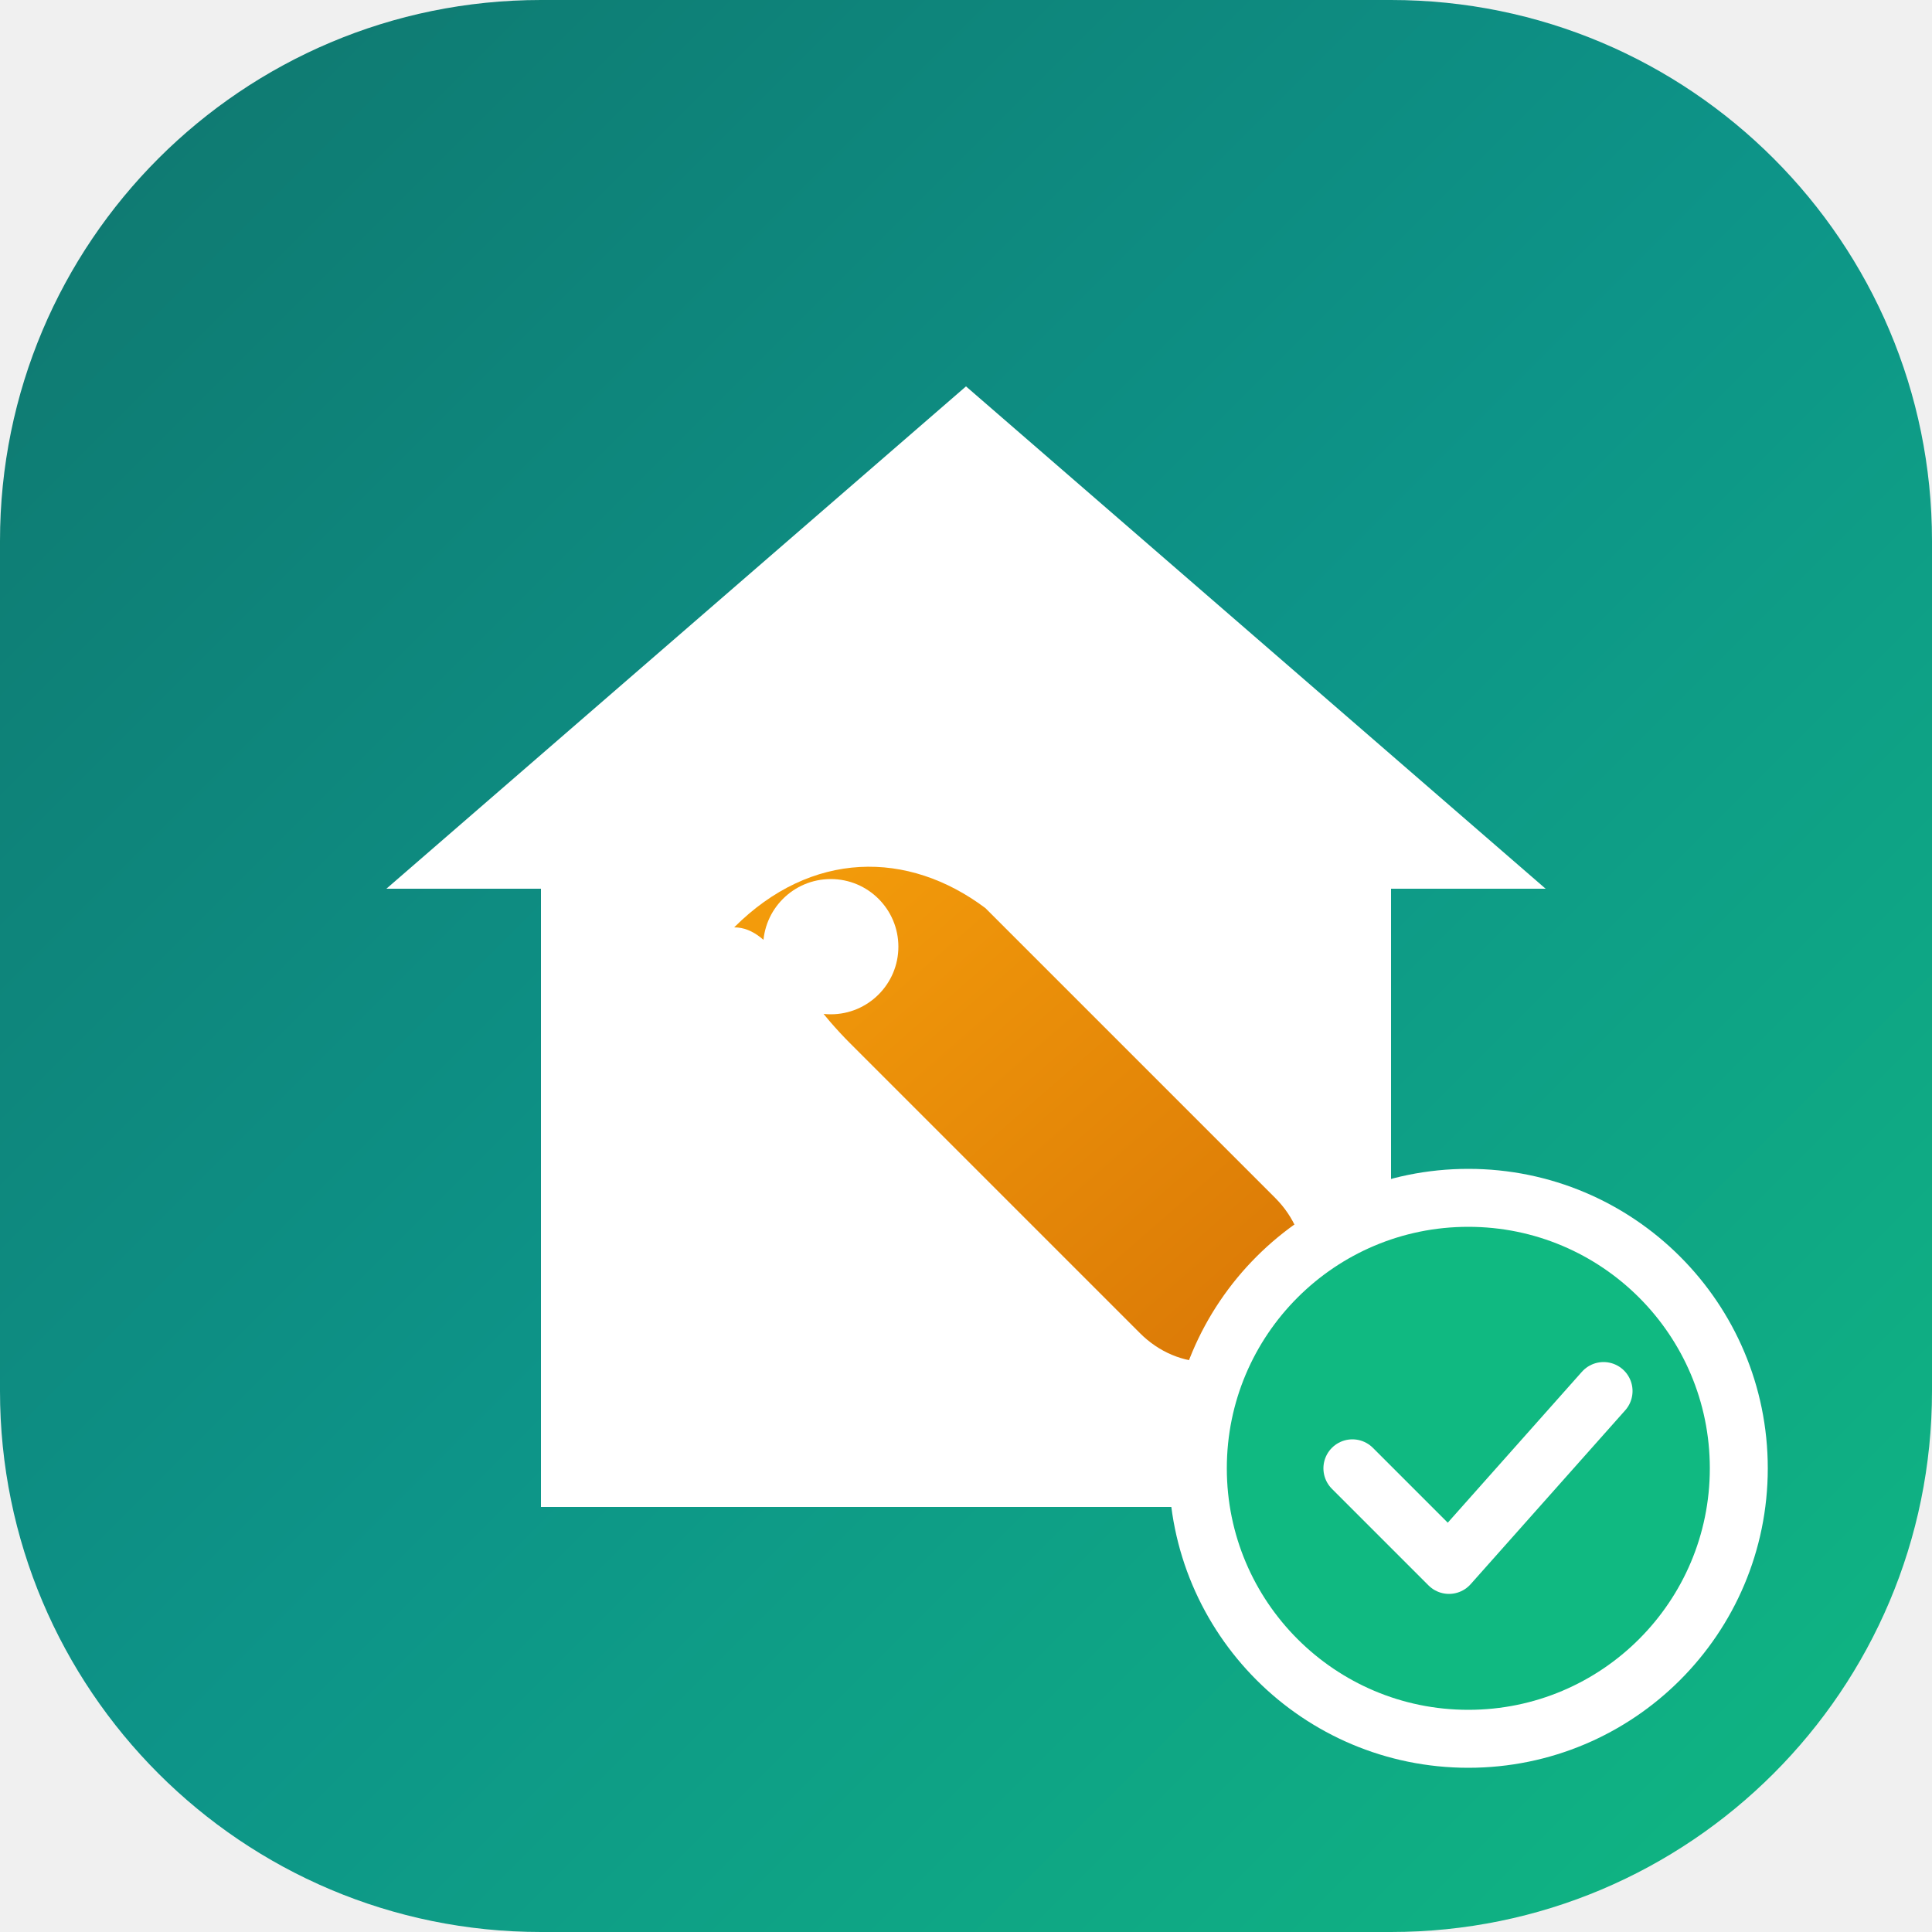
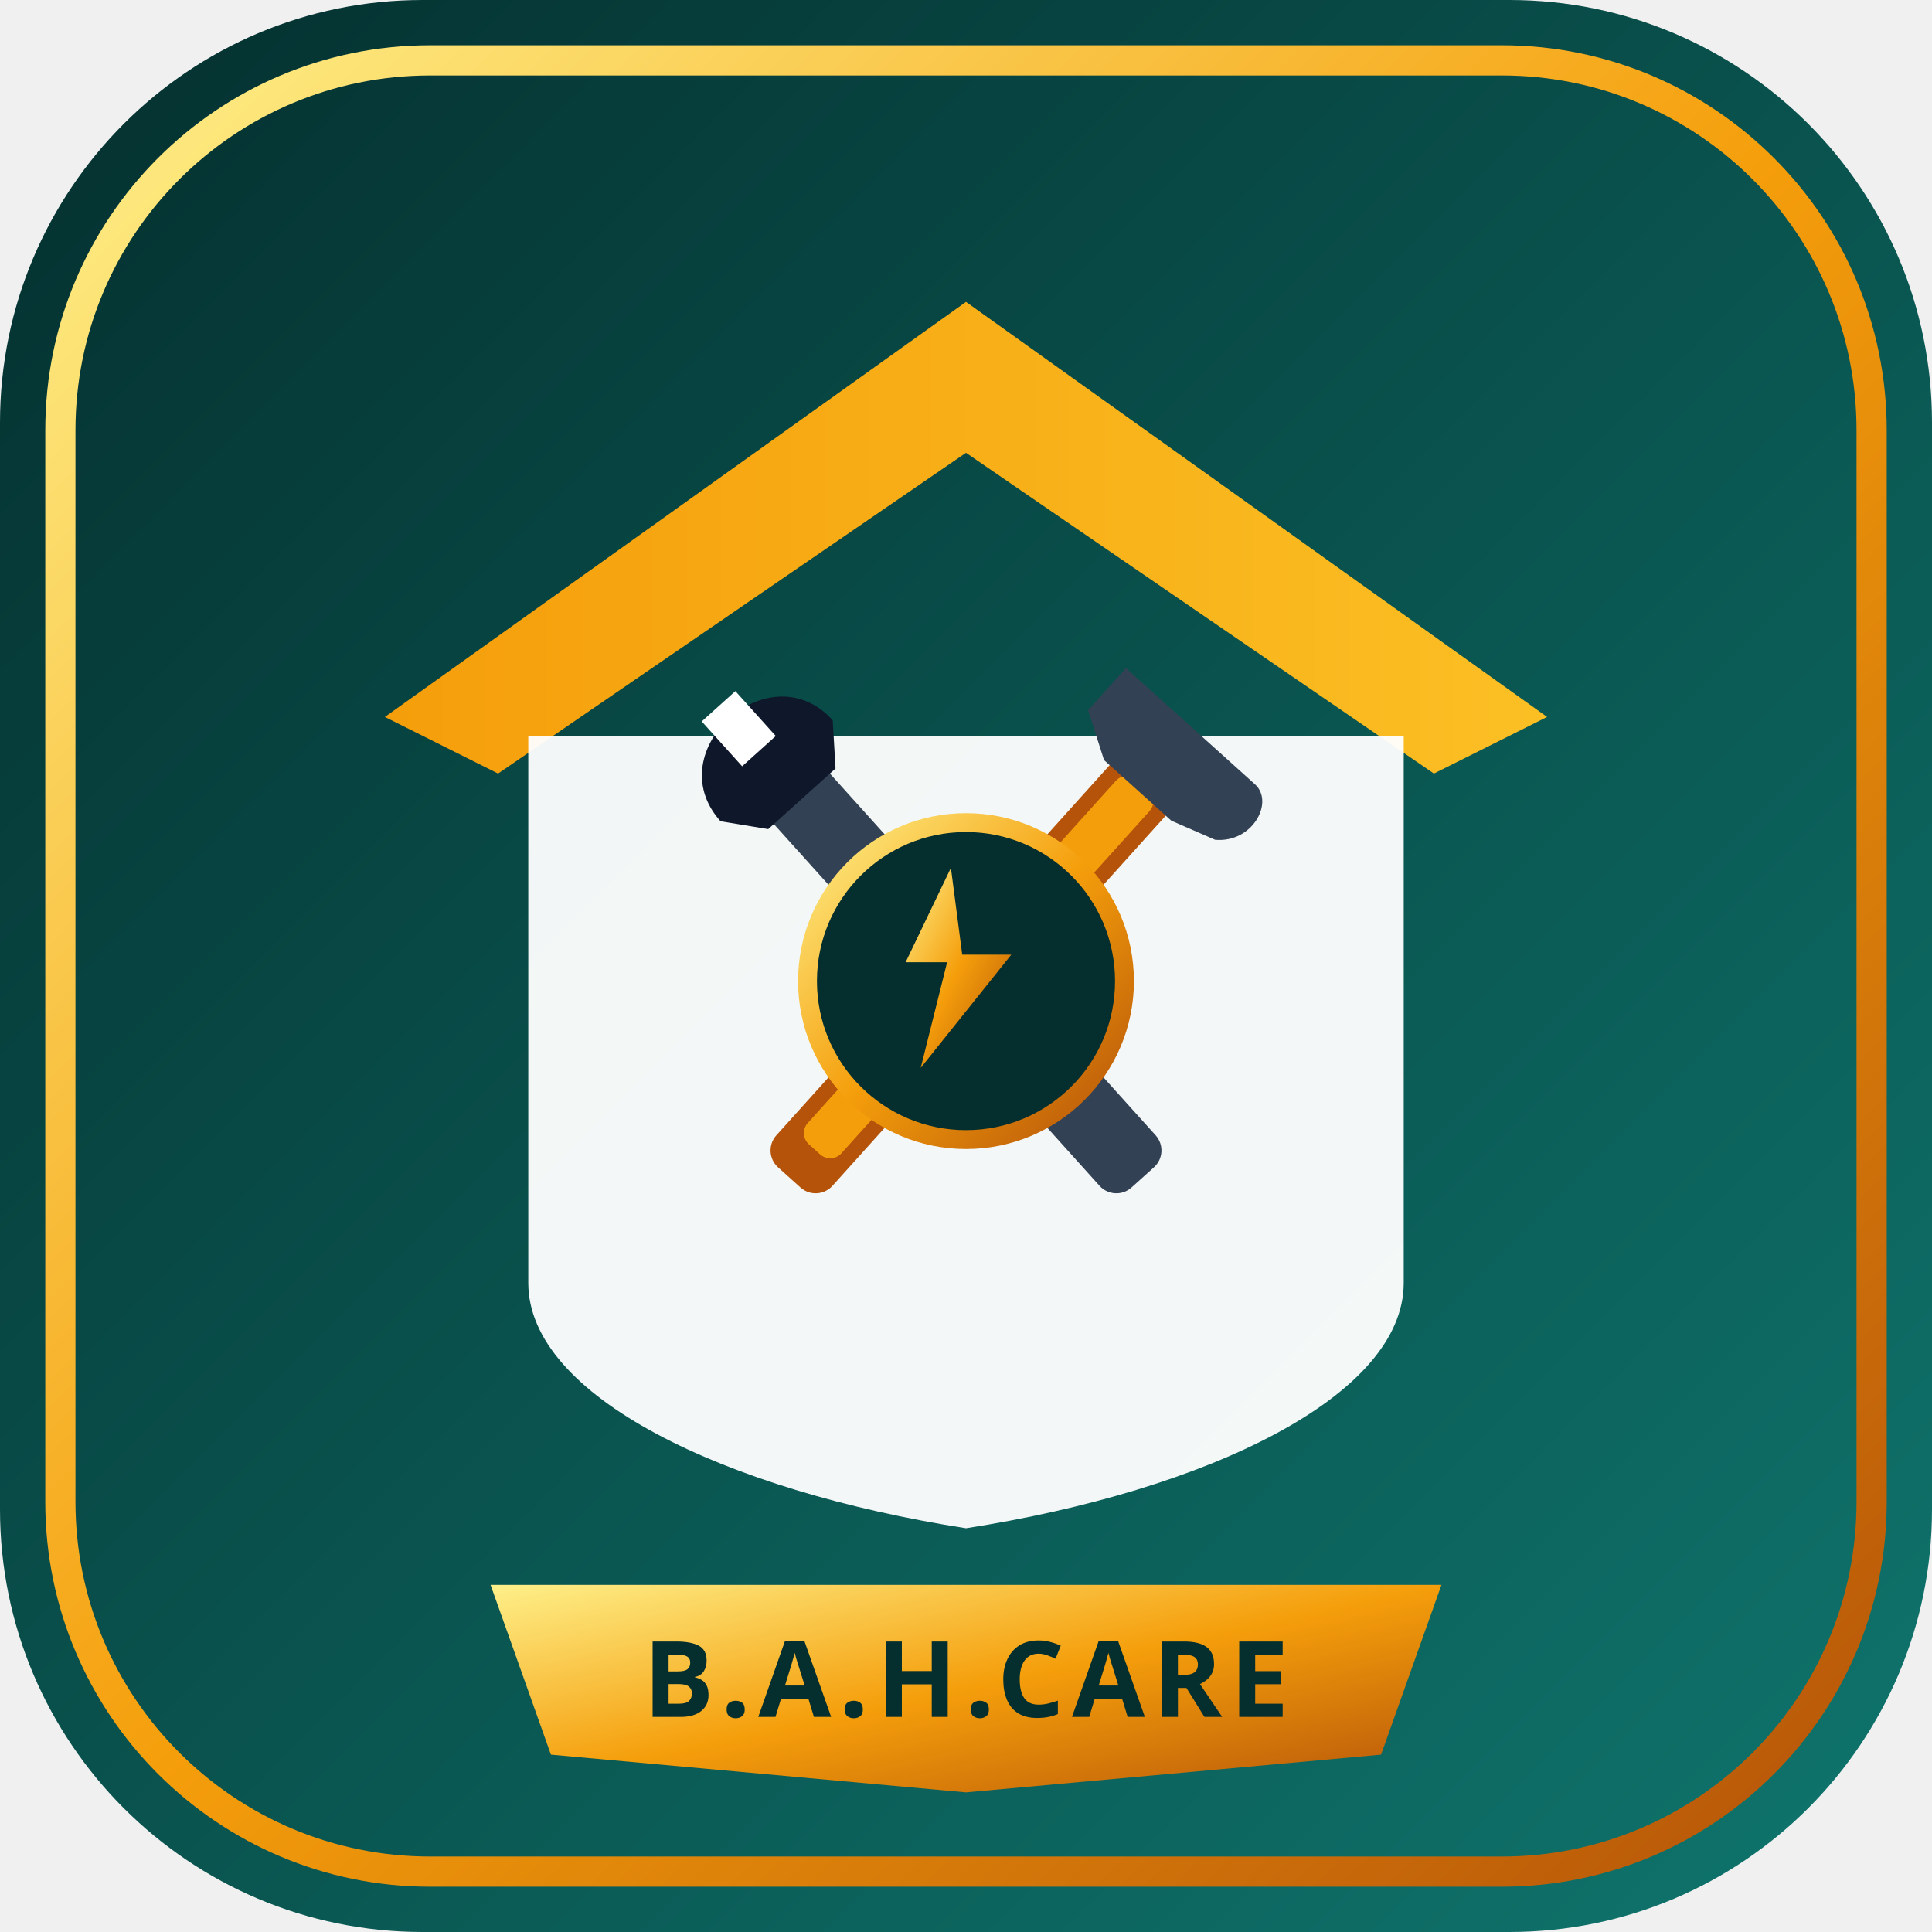
- <svg xmlns="http://www.w3.org/2000/svg" viewBox="0 0 100 100" width="100%" height="100%">
+ <svg xmlns="http://www.w3.org/2000/svg" viewBox="0 0 512 512" width="100%" height="100%">
  <defs>
-     <linearGradient id="favGrad" x1="0%" y1="0%" x2="100%" y2="100%">
-       <stop offset="0%" stop-color="#0f766e" />
-       <stop offset="50%" stop-color="#0d9488" />
-       <stop offset="100%" stop-color="#10b981" />
+     <linearGradient id="bgFav" x1="0%" y1="0%" x2="100%" y2="100%">
+       <stop offset="0%" stop-color="#042f2e" />
+       <stop offset="100%" stop-color="#0f766e" />
    </linearGradient>
-     <linearGradient id="favAmber" x1="0%" y1="0%" x2="100%" y2="100%">
+     <linearGradient id="goldFav" x1="0%" y1="0%" x2="100%" y2="100%">
+       <stop offset="0%" stop-color="#fef08a" />
+       <stop offset="50%" stop-color="#f59e0b" />
+       <stop offset="100%" stop-color="#b45309" />
+     </linearGradient>
+     <linearGradient id="roofFav" x1="0%" y1="0%" x2="100%" y2="0%">
      <stop offset="0%" stop-color="#f59e0b" />
-       <stop offset="100%" stop-color="#d97706" />
+       <stop offset="100%" stop-color="#fbbf24" />
    </linearGradient>
  </defs>
-   <rect width="100" height="100" rx="28" fill="url(#favGrad)" />
-   <path d="M 50 20 L 20 46 L 28 46 L 28 78 L 72 78 L 72 46 L 80 46 Z" fill="#ffffff" />
-   <path d="M 38 48 C 42 44 47 44 51 47 L 66 62 C 68 64 68 67 66 69 C 64 71 61 71 59 69 L 44 54 C 41 51 40 48 38 48 Z" fill="url(#favAmber)" />
-   <circle cx="43" cy="49" r="3.5" fill="#ffffff" />
-   <circle cx="76" cy="76" r="14" fill="#10b981" stroke="#ffffff" stroke-width="3" />
-   <path d="M 70 76 L 75 81 L 83 72" fill="none" stroke="#ffffff" stroke-width="3" stroke-linecap="round" stroke-linejoin="round" />
+   <rect width="512" height="512" rx="112" fill="url(#bgFav)" />
+   <rect x="16" y="16" width="480" height="480" rx="98" fill="none" stroke="url(#goldFav)" stroke-width="8" />
+   <path d="M 256 80 L 410 190 L 380 205 L 256 120 L 132 205 L 102 190 Z" fill="url(#roofFav)" />
+   <path d="M 140 195 L 372 195 L 372 340 C 372 370 320 395 256 405 C 192 395 140 370 140 340 Z" fill="#ffffff" opacity="0.95" />
+   <g transform="translate(256, 260) rotate(-42) translate(-256, -260)">
+     <rect x="246" y="180" width="20" height="150" rx="6" fill="#334155" />
+     <path d="M 236 185 C 236 160 276 160 276 185 L 268 195 L 244 195 Z" fill="#0f172a" />
+     <polygon points="250,162 262,162 262,178 250,178" fill="#ffffff" />
+   </g>
+   <g transform="translate(256, 260) rotate(42) translate(-256, -260)">
+     <rect x="246" y="180" width="20" height="150" rx="6" fill="#b45309" />
+     <rect x="250" y="190" width="12" height="130" rx="4" fill="#f59e0b" />
+     <path d="M 232 170 L 278 170 C 285 170 288 182 280 188 L 268 192 L 244 192 L 232 185 Z" fill="#334155" />
+   </g>
+   <circle cx="256" cy="260" r="42" fill="#042f2e" stroke="url(#goldFav)" stroke-width="5" />
+   <path d="M 252 230 L 240 255 L 251 255 L 244 283 L 268 253 L 255 253 Z" fill="url(#goldFav)" />
+   <path d="M 130 420 L 382 420 L 366 465 L 256 475 L 146 465 Z" fill="url(#goldFav)" />
+   <text x="256" y="455" font-family="sans-serif" font-size="28" font-weight="900" letter-spacing="2" fill="#042f2e" text-anchor="middle">
+     B.A.H.CARE
+   </text>
</svg>
